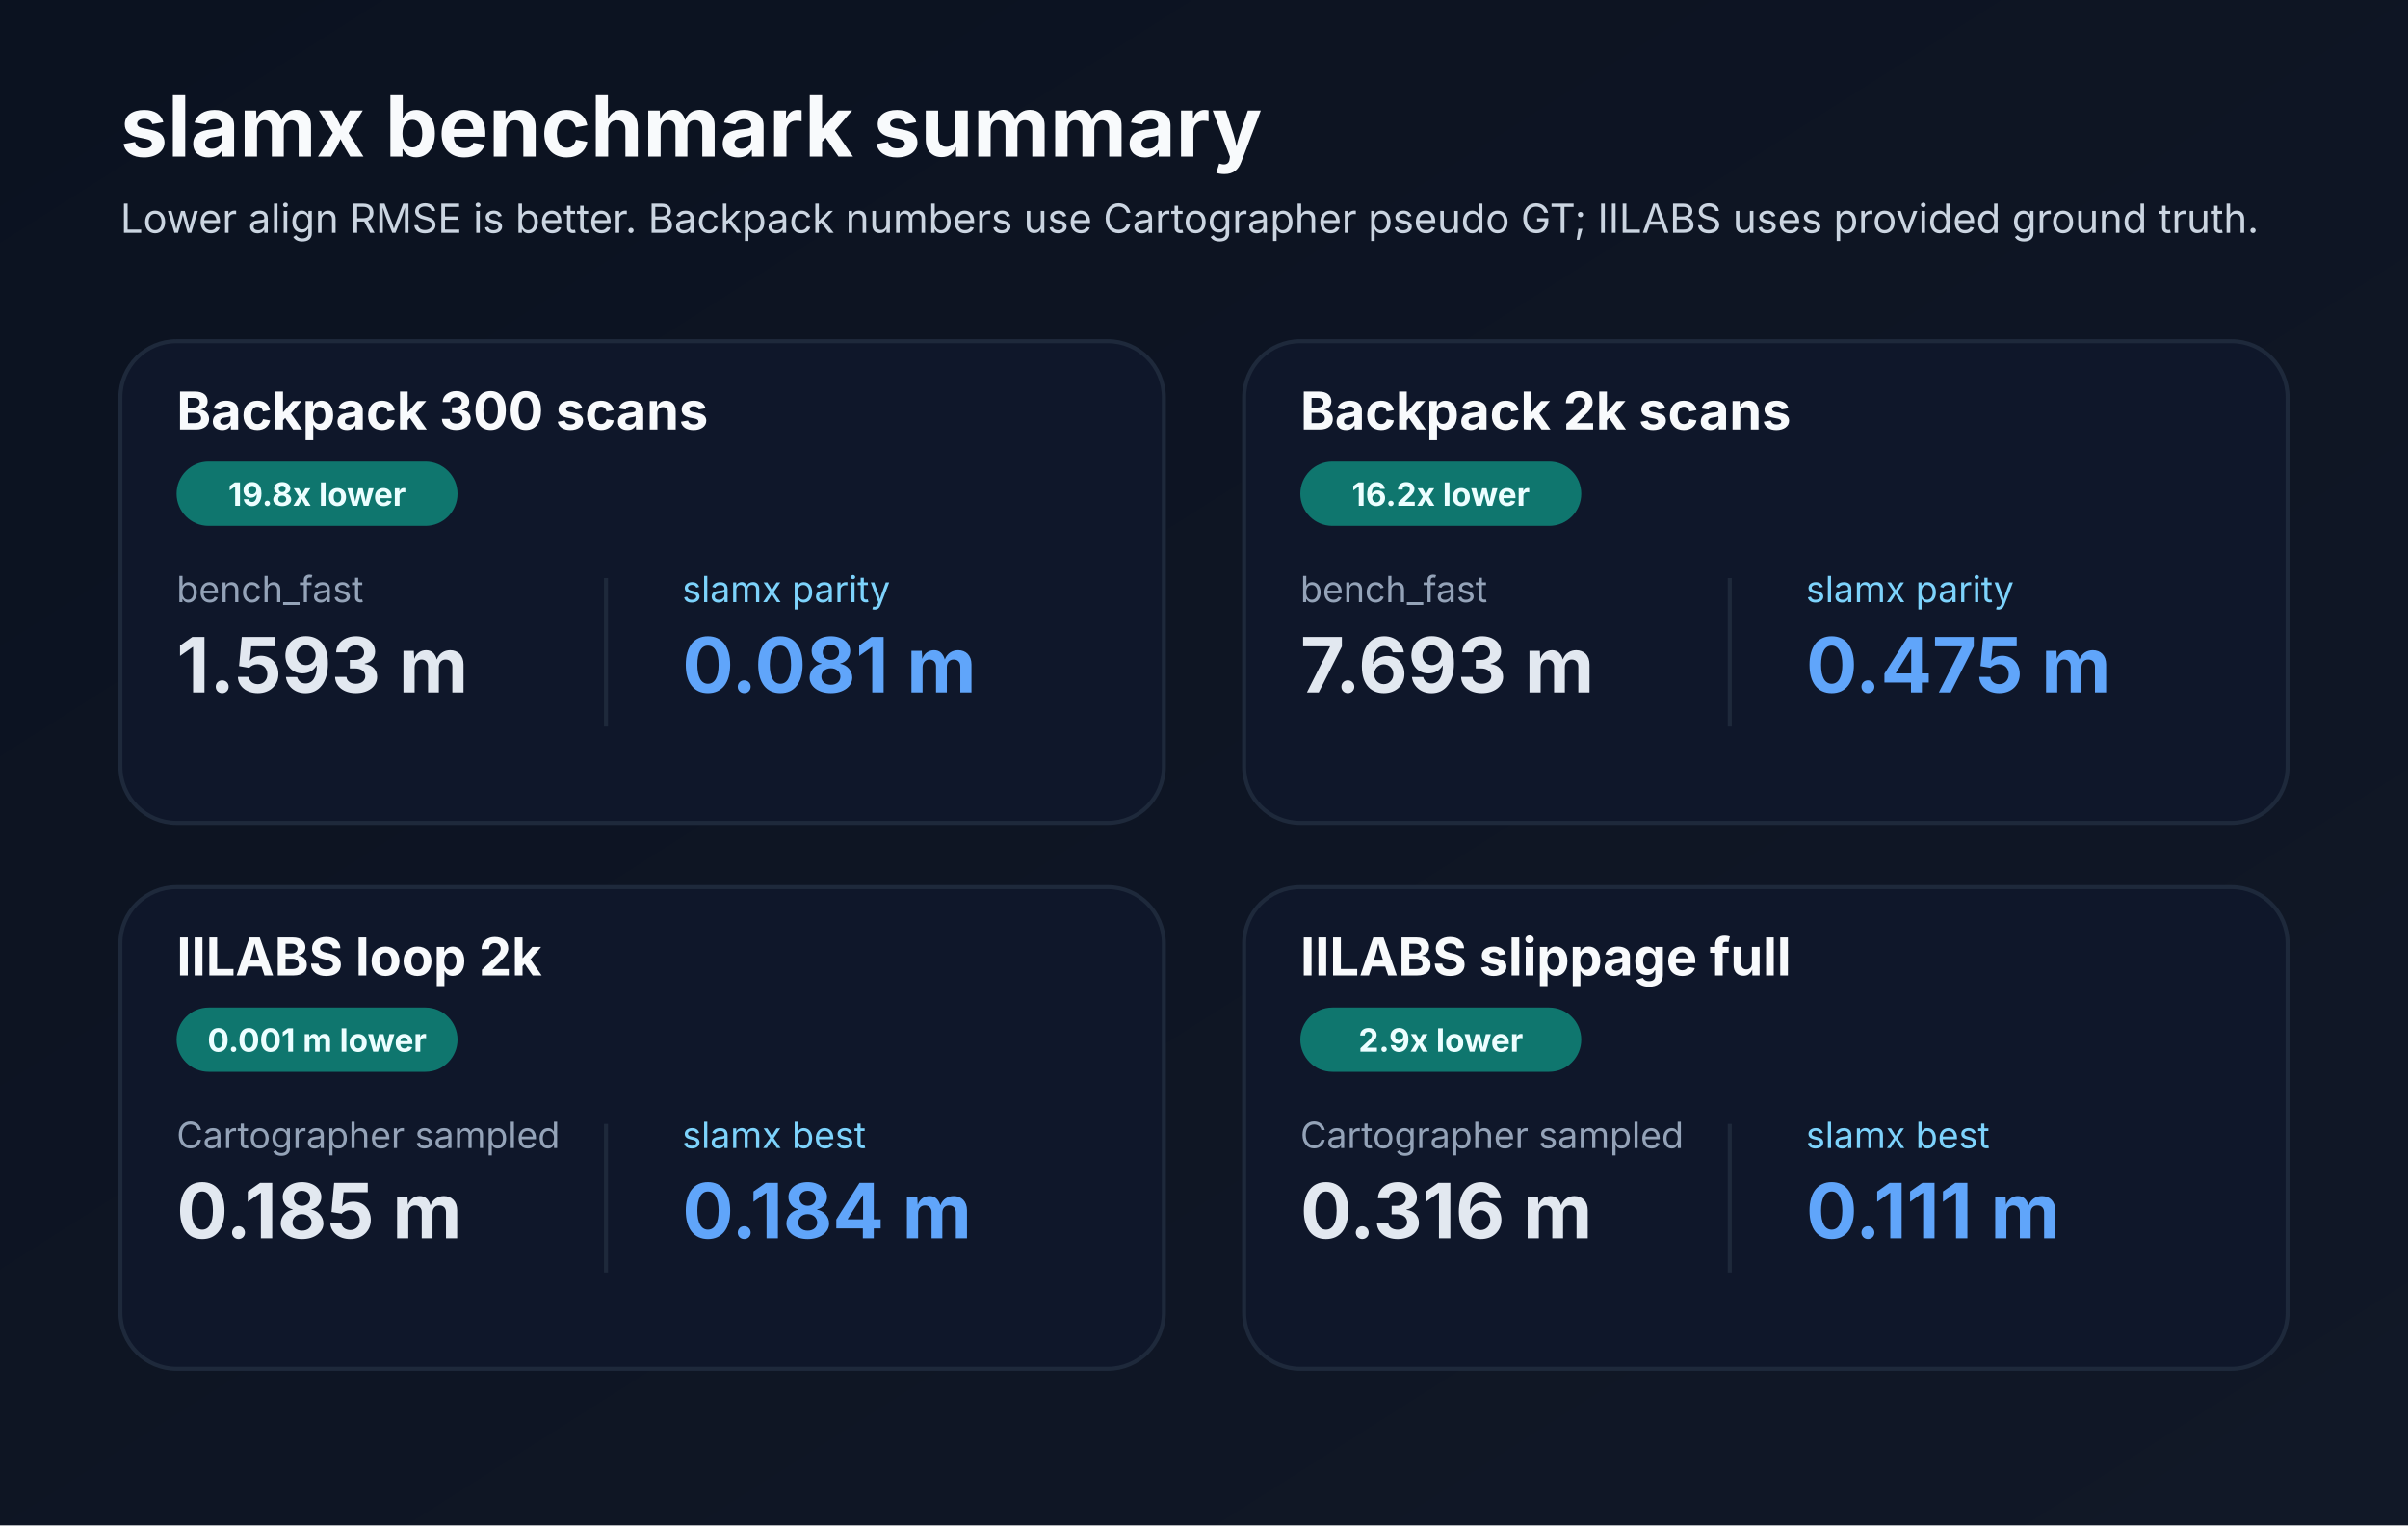
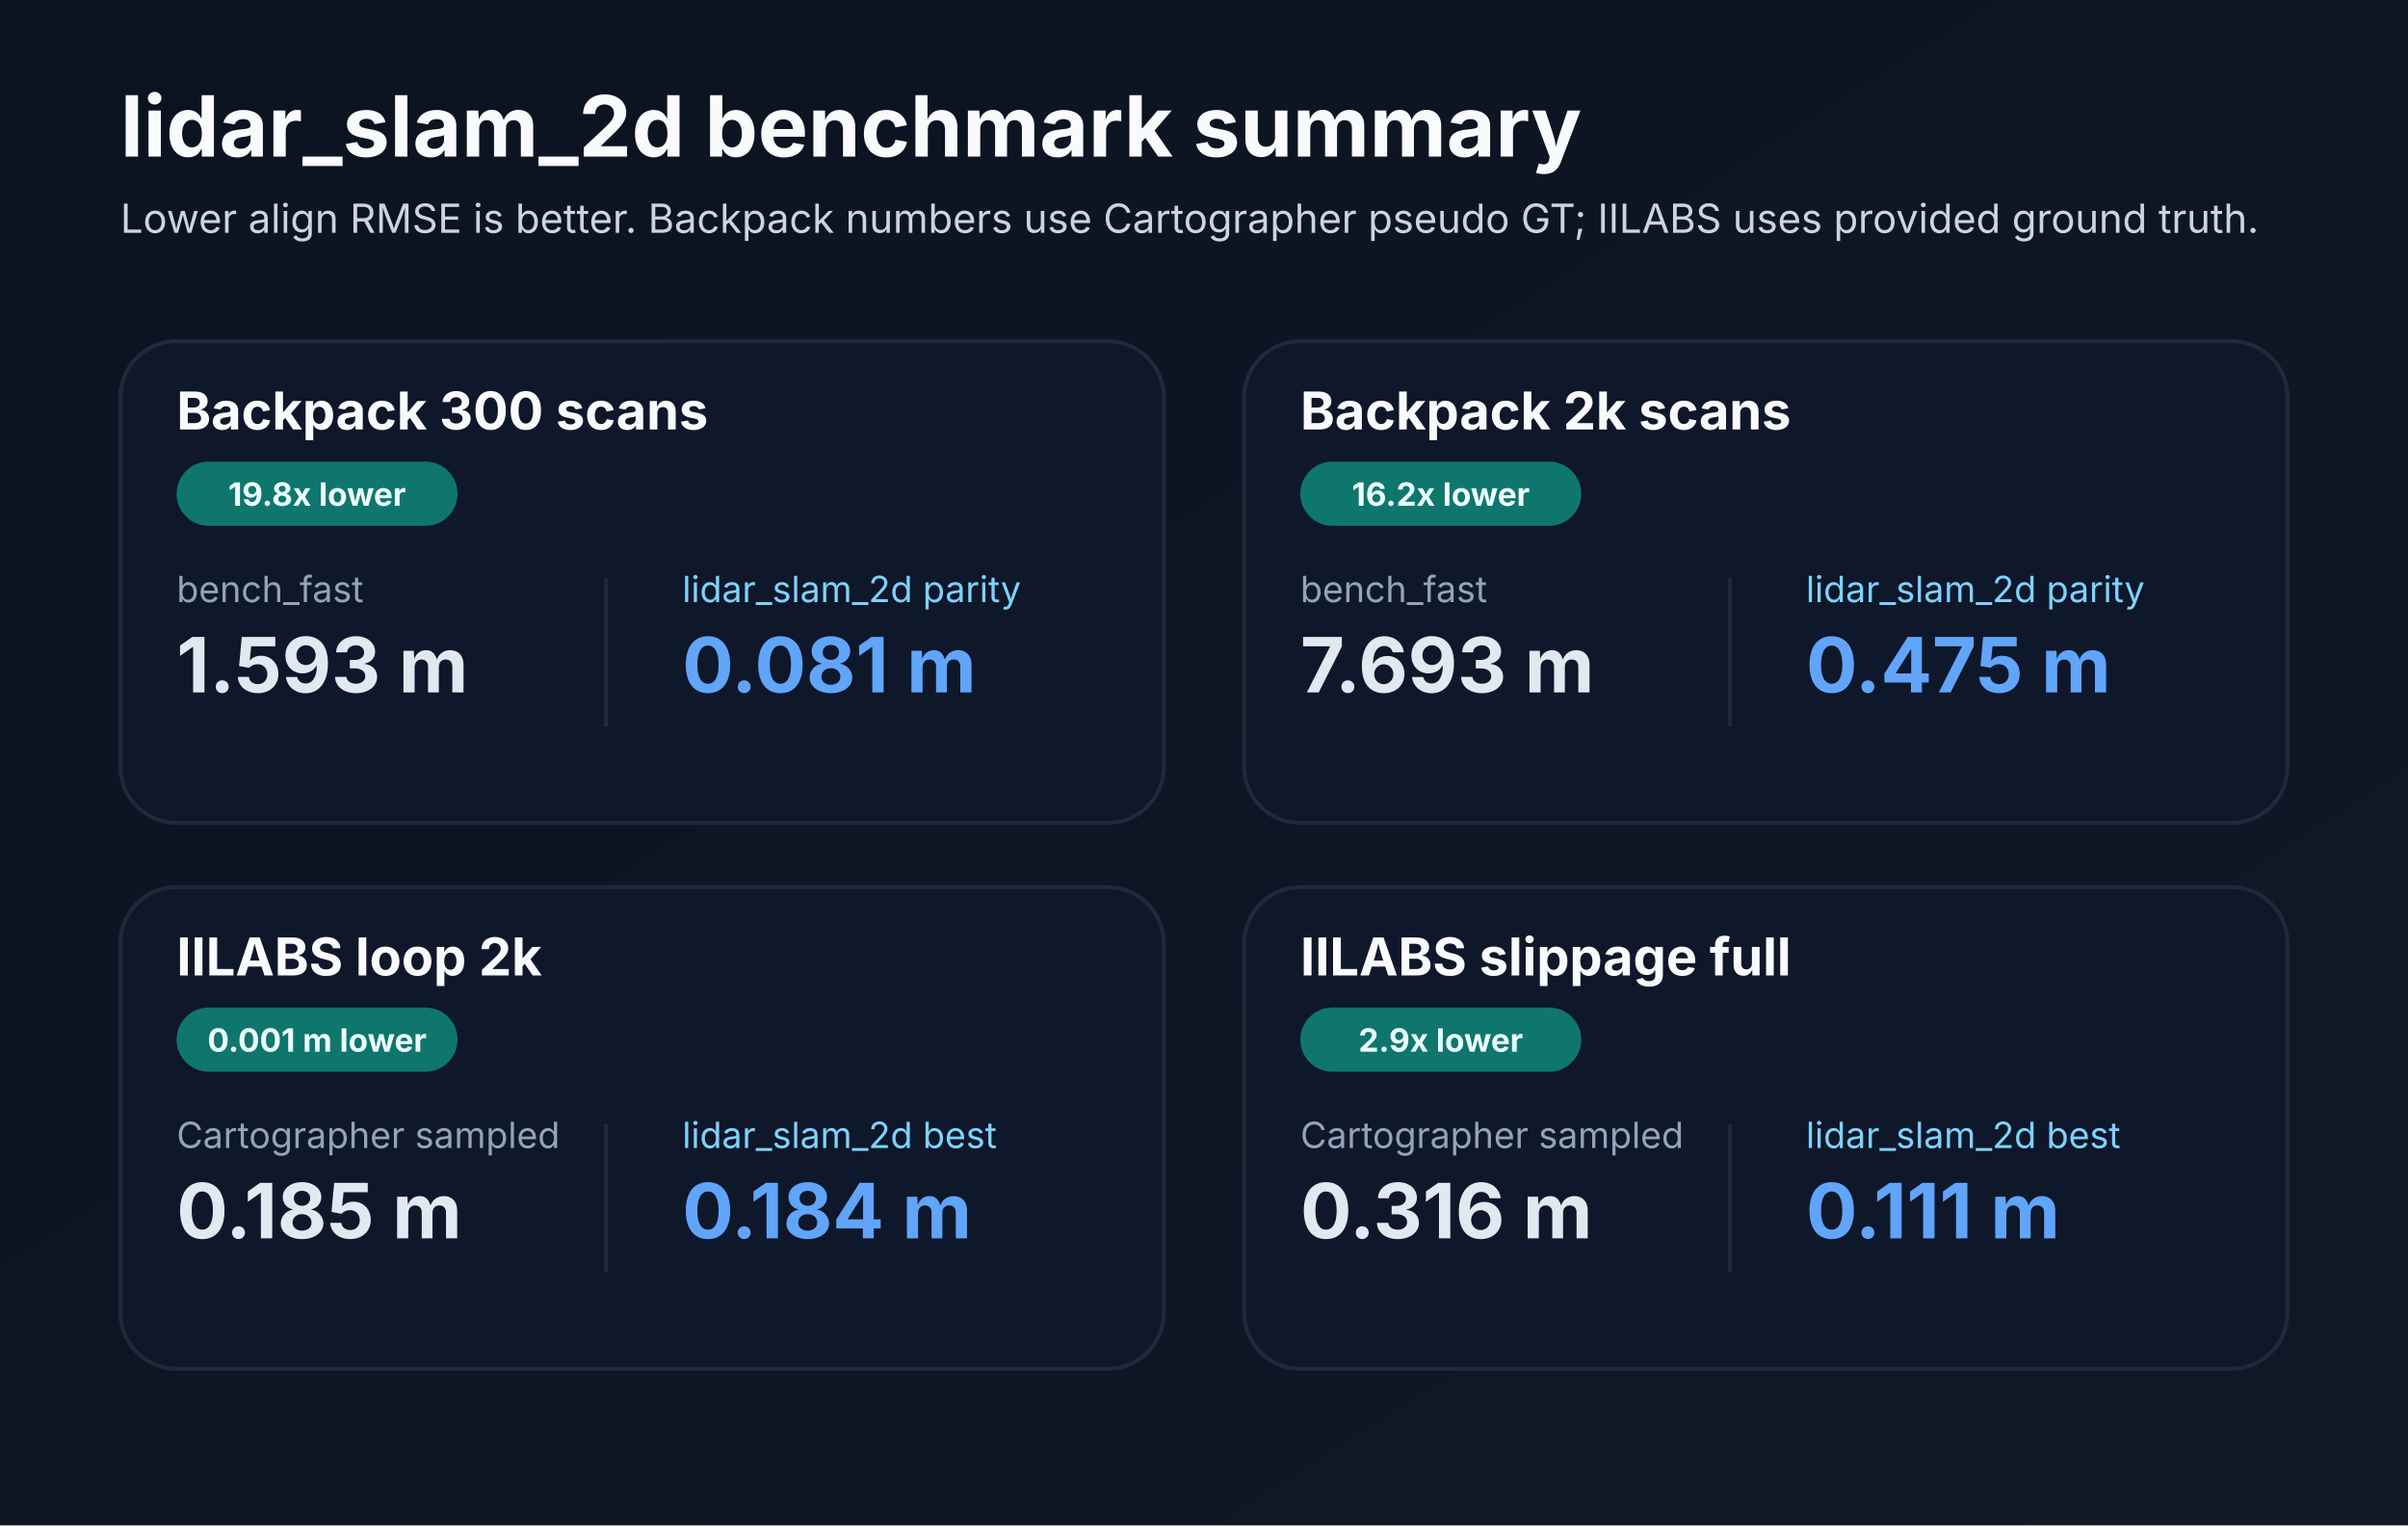
<svg xmlns="http://www.w3.org/2000/svg" width="1200" height="760" viewBox="0 0 1200 760" role="img" aria-labelledby="title desc">
  <defs>
    <linearGradient id="bg" x1="0" x2="1" y1="0" y2="1">
      <stop offset="0%" stop-color="#0b1220" />
      <stop offset="100%" stop-color="#111827" />
    </linearGradient>
  </defs>
  <rect width="100%" height="100%" fill="url(#bg)" />
-   <text x="60" y="78" font-size="42" font-family="Inter,Arial,sans-serif" font-weight="700" fill="#f8fafc">slamx benchmark summary</text>
+   <text x="60" y="78" font-size="42" font-family="Inter,Arial,sans-serif" font-weight="700" fill="#f8fafc">lidar_slam_2d benchmark summary</text>
  <text x="60" y="116" font-size="20" font-family="Inter,Arial,sans-serif" fill="#cbd5e1">Lower align RMSE is better. Backpack numbers use Cartographer pseudo GT; IILABS uses provided ground truth.</text>
  <rect x="60" y="170" rx="28" ry="28" width="520" height="240" fill="#0f172a" stroke="#1e293b" stroke-width="2" />
  <text x="88" y="214" font-size="26" font-family="Inter,Arial,sans-serif" font-weight="700" fill="#f8fafc">Backpack 300 scans</text>
  <rect x="88" y="230" rx="16" ry="16" width="140" height="32" fill="#0f766e" />
  <text x="158" y="252" text-anchor="middle" font-size="16" font-family="Inter,Arial,sans-serif" font-weight="700" fill="#ecfeff">19.8x lower</text>
  <text x="88" y="300" font-size="18" font-family="Inter,Arial,sans-serif" fill="#94a3b8">bench_fast</text>
  <text x="88" y="345" font-size="38" font-family="Inter,Arial,sans-serif" font-weight="700" fill="#e2e8f0">1.593 m</text>
-   <text x="340" y="300" font-size="18" font-family="Inter,Arial,sans-serif" fill="#7dd3fc">slamx parity</text>
+   <text x="340" y="300" font-size="18" font-family="Inter,Arial,sans-serif" fill="#7dd3fc">lidar_slam_2d parity</text>
  <text x="340" y="345" font-size="38" font-family="Inter,Arial,sans-serif" font-weight="700" fill="#60a5fa">0.081 m</text>
  <line x1="302" y1="288" x2="302" y2="362" stroke="#1e293b" stroke-width="2" />
  <rect x="620" y="170" rx="28" ry="28" width="520" height="240" fill="#0f172a" stroke="#1e293b" stroke-width="2" />
  <text x="648" y="214" font-size="26" font-family="Inter,Arial,sans-serif" font-weight="700" fill="#f8fafc">Backpack 2k scans</text>
  <rect x="648" y="230" rx="16" ry="16" width="140" height="32" fill="#0f766e" />
  <text x="718" y="252" text-anchor="middle" font-size="16" font-family="Inter,Arial,sans-serif" font-weight="700" fill="#ecfeff">16.2x lower</text>
  <text x="648" y="300" font-size="18" font-family="Inter,Arial,sans-serif" fill="#94a3b8">bench_fast</text>
  <text x="648" y="345" font-size="38" font-family="Inter,Arial,sans-serif" font-weight="700" fill="#e2e8f0">7.693 m</text>
-   <text x="900" y="300" font-size="18" font-family="Inter,Arial,sans-serif" fill="#7dd3fc">slamx parity</text>
+   <text x="900" y="300" font-size="18" font-family="Inter,Arial,sans-serif" fill="#7dd3fc">lidar_slam_2d parity</text>
  <text x="900" y="345" font-size="38" font-family="Inter,Arial,sans-serif" font-weight="700" fill="#60a5fa">0.475 m</text>
  <line x1="862" y1="288" x2="862" y2="362" stroke="#1e293b" stroke-width="2" />
  <rect x="60" y="442" rx="28" ry="28" width="520" height="240" fill="#0f172a" stroke="#1e293b" stroke-width="2" />
  <text x="88" y="486" font-size="26" font-family="Inter,Arial,sans-serif" font-weight="700" fill="#f8fafc">IILABS loop 2k</text>
  <rect x="88" y="502" rx="16" ry="16" width="140" height="32" fill="#0f766e" />
  <text x="158" y="524" text-anchor="middle" font-size="16" font-family="Inter,Arial,sans-serif" font-weight="700" fill="#ecfeff">0.001 m lower</text>
  <text x="88" y="572" font-size="18" font-family="Inter,Arial,sans-serif" fill="#94a3b8">Cartographer sampled</text>
  <text x="88" y="617" font-size="38" font-family="Inter,Arial,sans-serif" font-weight="700" fill="#e2e8f0">0.185 m</text>
-   <text x="340" y="572" font-size="18" font-family="Inter,Arial,sans-serif" fill="#7dd3fc">slamx best</text>
+   <text x="340" y="572" font-size="18" font-family="Inter,Arial,sans-serif" fill="#7dd3fc">lidar_slam_2d best</text>
  <text x="340" y="617" font-size="38" font-family="Inter,Arial,sans-serif" font-weight="700" fill="#60a5fa">0.184 m</text>
  <line x1="302" y1="560" x2="302" y2="634" stroke="#1e293b" stroke-width="2" />
  <rect x="620" y="442" rx="28" ry="28" width="520" height="240" fill="#0f172a" stroke="#1e293b" stroke-width="2" />
  <text x="648" y="486" font-size="26" font-family="Inter,Arial,sans-serif" font-weight="700" fill="#f8fafc">IILABS slippage full</text>
  <rect x="648" y="502" rx="16" ry="16" width="140" height="32" fill="#0f766e" />
  <text x="718" y="524" text-anchor="middle" font-size="16" font-family="Inter,Arial,sans-serif" font-weight="700" fill="#ecfeff">2.9x lower</text>
  <text x="648" y="572" font-size="18" font-family="Inter,Arial,sans-serif" fill="#94a3b8">Cartographer sampled</text>
  <text x="648" y="617" font-size="38" font-family="Inter,Arial,sans-serif" font-weight="700" fill="#e2e8f0">0.316 m</text>
-   <text x="900" y="572" font-size="18" font-family="Inter,Arial,sans-serif" fill="#7dd3fc">slamx best</text>
+   <text x="900" y="572" font-size="18" font-family="Inter,Arial,sans-serif" fill="#7dd3fc">lidar_slam_2d best</text>
  <text x="900" y="617" font-size="38" font-family="Inter,Arial,sans-serif" font-weight="700" fill="#60a5fa">0.111 m</text>
  <line x1="862" y1="560" x2="862" y2="634" stroke="#1e293b" stroke-width="2" />
</svg>
